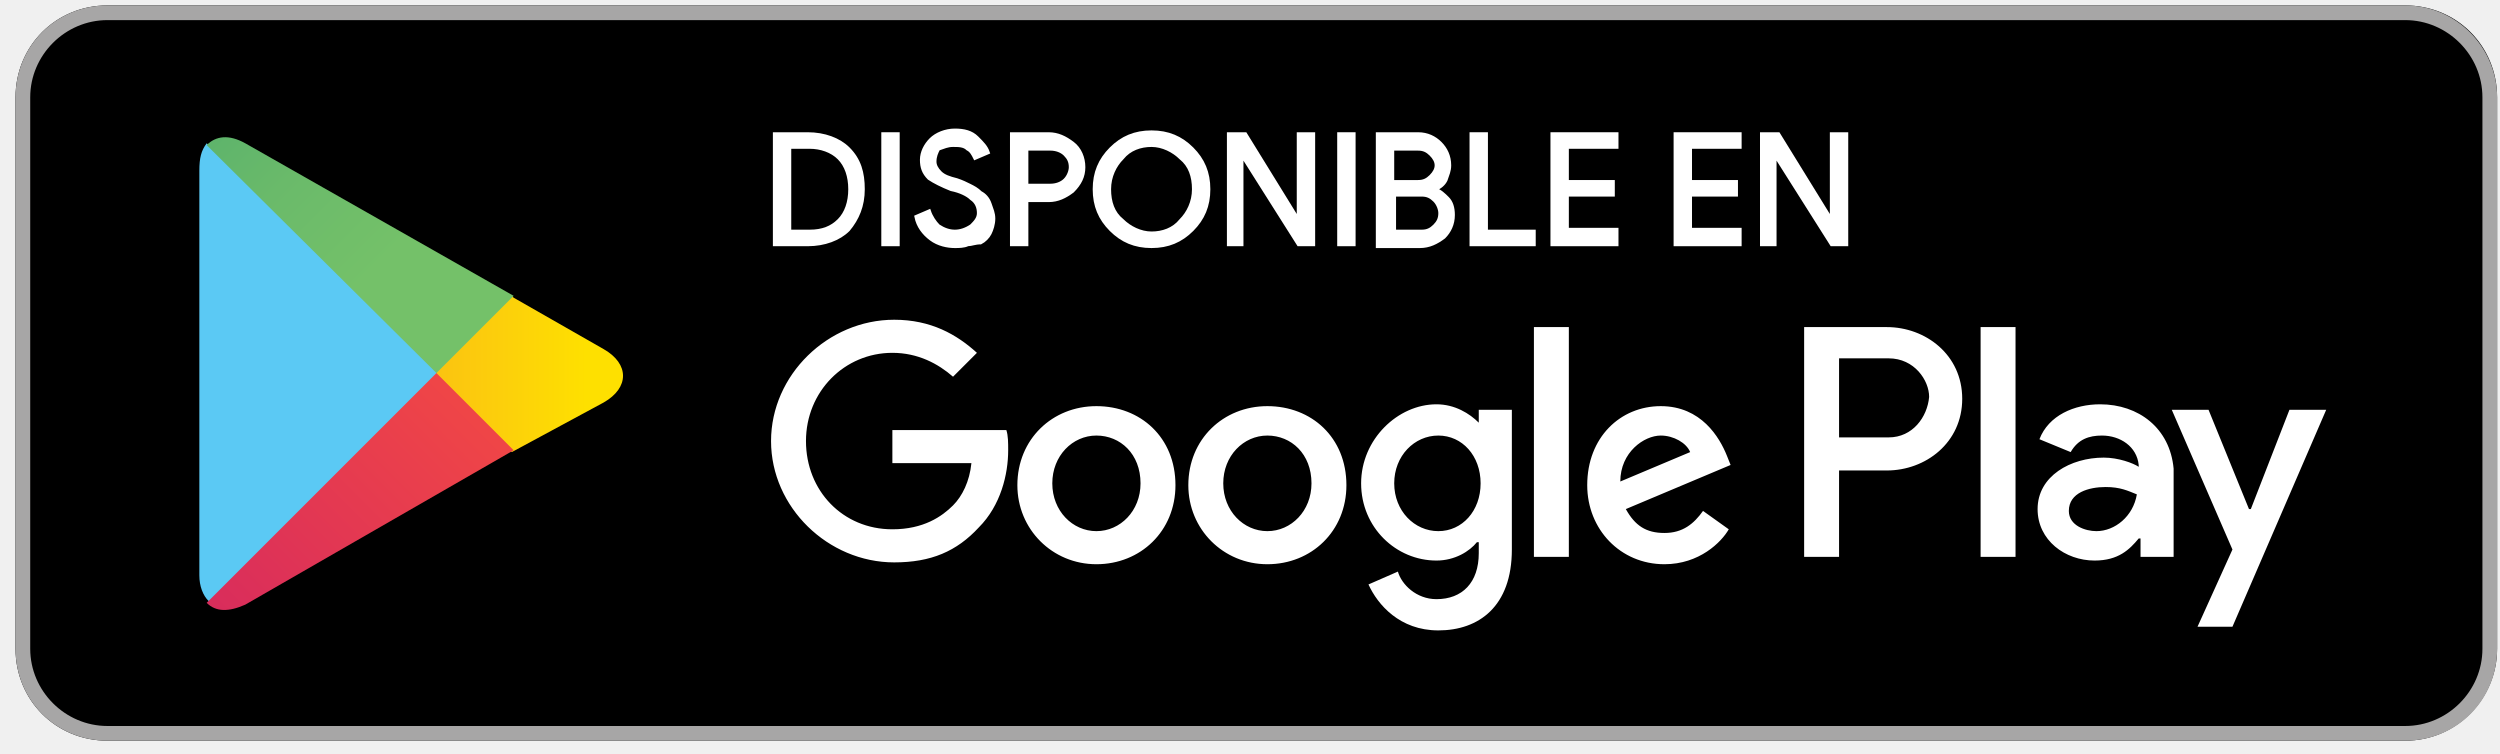
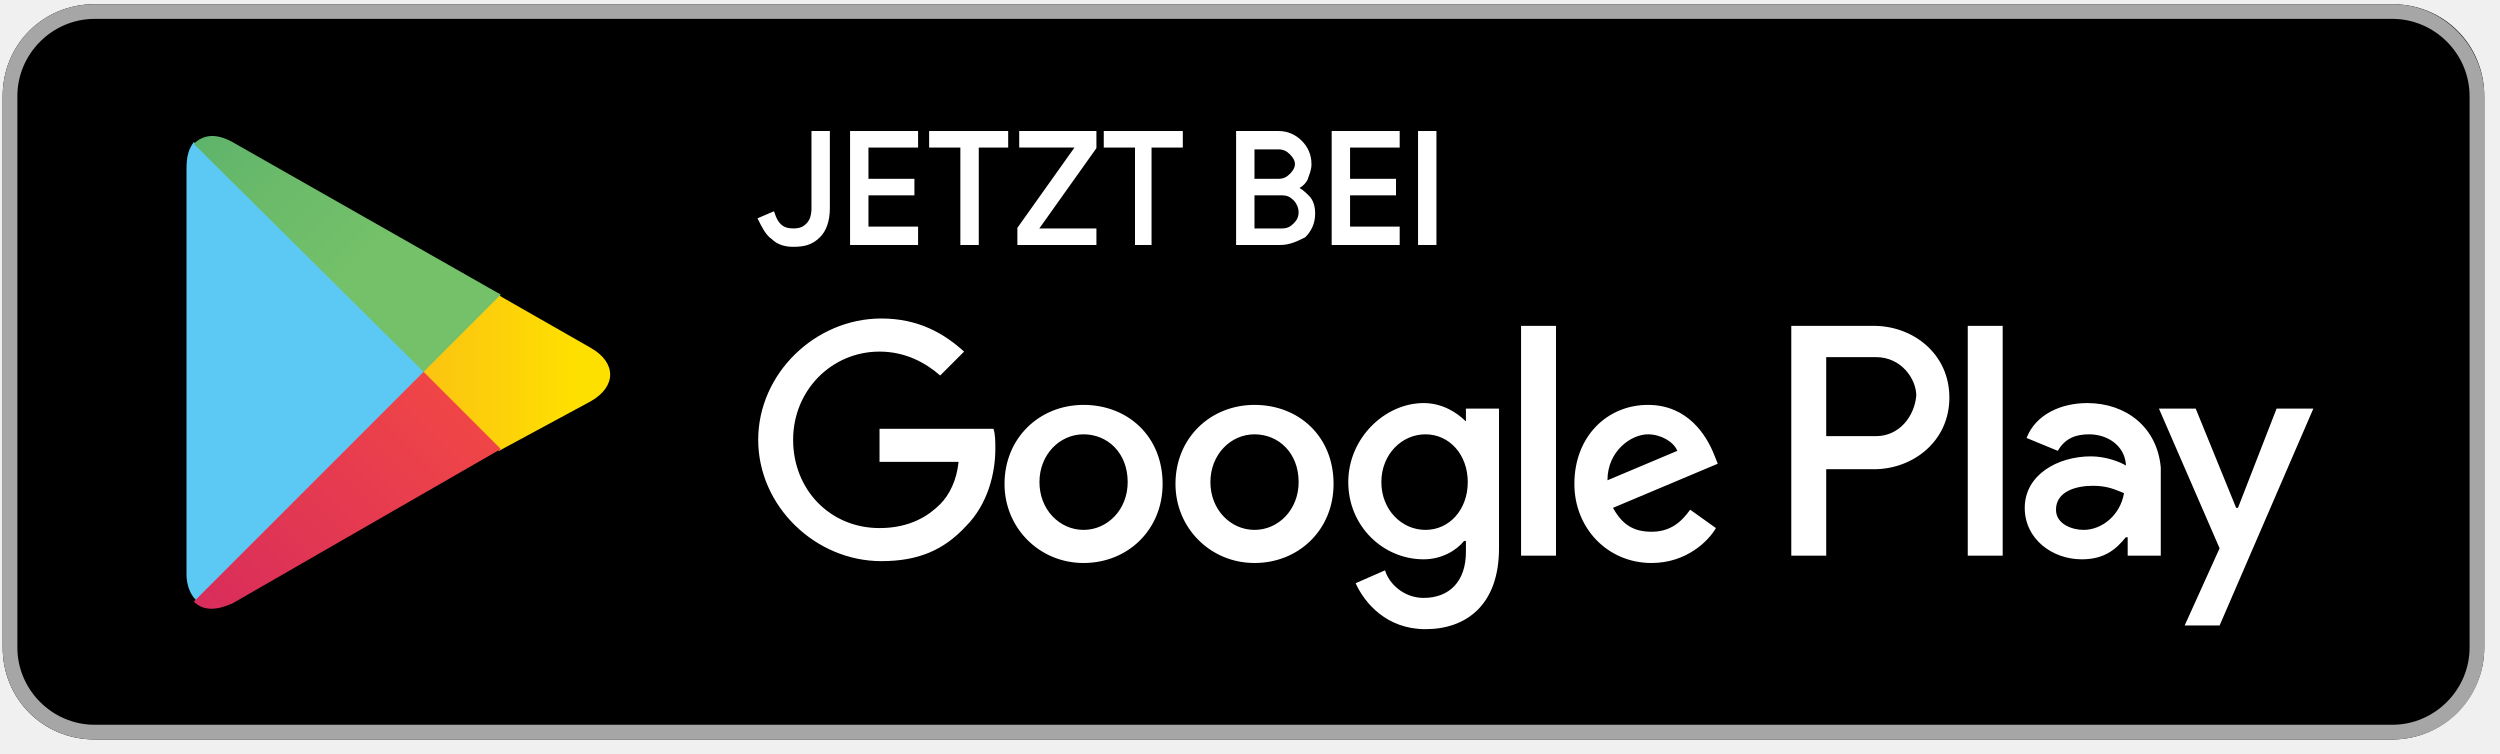
<svg xmlns="http://www.w3.org/2000/svg" width="136" height="41" viewBox="0 0 136 41" fill="none">
-   <path d="M130.844 40.294H5.844C3.044 40.294 0.844 38.094 0.844 35.294V5.294C0.844 2.494 3.044 0.294 5.844 0.294H130.844C133.644 0.294 135.844 2.494 135.844 5.294V35.294C135.844 37.994 133.644 40.294 130.844 40.294Z" fill="black" />
-   <path d="M130.844 1.094C133.144 1.094 135.044 2.994 135.044 5.294V35.294C135.044 37.594 133.144 39.494 130.844 39.494H5.844C3.544 39.494 1.644 37.594 1.644 35.294V5.294C1.644 2.994 3.544 1.094 5.844 1.094H130.844ZM130.844 0.294H5.844C3.044 0.294 0.844 2.494 0.844 5.294V35.294C0.844 38.094 3.044 40.294 5.844 40.294H130.844C133.644 40.294 135.844 38.094 135.844 35.294V5.294C135.844 2.594 133.644 0.294 130.844 0.294Z" fill="#A7A6A6" />
-   <path d="M68.945 22.094C66.545 22.094 64.645 23.894 64.645 26.394C64.645 28.794 66.545 30.694 68.945 30.694C71.345 30.694 73.245 28.894 73.245 26.394C73.245 23.794 71.345 22.094 68.945 22.094ZM68.945 28.894C67.645 28.894 66.545 27.794 66.545 26.294C66.545 24.794 67.645 23.694 68.945 23.694C70.245 23.694 71.345 24.694 71.345 26.294C71.345 27.794 70.245 28.894 68.945 28.894ZM59.645 22.094C57.245 22.094 55.345 23.894 55.345 26.394C55.345 28.794 57.245 30.694 59.645 30.694C62.045 30.694 63.945 28.894 63.945 26.394C63.945 23.794 62.045 22.094 59.645 22.094ZM59.645 28.894C58.345 28.894 57.245 27.794 57.245 26.294C57.245 24.794 58.345 23.694 59.645 23.694C60.945 23.694 62.045 24.694 62.045 26.294C62.045 27.794 60.945 28.894 59.645 28.894ZM48.545 23.394V25.194H52.845C52.745 26.194 52.345 26.994 51.845 27.494C51.245 28.094 50.245 28.794 48.545 28.794C45.845 28.794 43.845 26.694 43.845 23.994C43.845 21.294 45.945 19.194 48.545 19.194C49.945 19.194 51.045 19.794 51.845 20.494L53.145 19.194C52.045 18.194 50.645 17.394 48.645 17.394C45.045 17.394 41.945 20.394 41.945 23.994C41.945 27.594 45.045 30.594 48.645 30.594C50.645 30.594 52.045 29.994 53.245 28.694C54.445 27.494 54.845 25.794 54.845 24.494C54.845 24.094 54.845 23.694 54.745 23.394H48.545ZM93.945 24.794C93.545 23.794 92.545 22.094 90.345 22.094C88.145 22.094 86.345 23.794 86.345 26.394C86.345 28.794 88.145 30.694 90.545 30.694C92.445 30.694 93.645 29.494 94.045 28.794L92.645 27.794C92.145 28.494 91.545 28.994 90.545 28.994C89.545 28.994 88.945 28.594 88.445 27.694L94.145 25.294L93.945 24.794ZM88.145 26.194C88.145 24.594 89.445 23.694 90.345 23.694C91.045 23.694 91.745 24.094 91.945 24.594L88.145 26.194ZM83.445 30.294H85.345V17.794H83.445V30.294ZM80.445 22.994C79.945 22.494 79.145 21.994 78.145 21.994C76.045 21.994 74.045 23.894 74.045 26.294C74.045 28.694 75.945 30.494 78.145 30.494C79.145 30.494 79.945 29.994 80.345 29.494H80.445V30.094C80.445 31.694 79.545 32.594 78.145 32.594C77.045 32.594 76.245 31.794 76.045 31.094L74.445 31.794C74.945 32.894 76.145 34.294 78.245 34.294C80.445 34.294 82.245 32.994 82.245 29.894V22.294H80.445V22.994ZM78.245 28.894C76.945 28.894 75.845 27.794 75.845 26.294C75.845 24.794 76.945 23.694 78.245 23.694C79.545 23.694 80.545 24.794 80.545 26.294C80.545 27.794 79.545 28.894 78.245 28.894ZM102.645 17.794H98.145V30.294H100.045V25.594H102.645C104.745 25.594 106.745 24.094 106.745 21.694C106.745 19.294 104.745 17.794 102.645 17.794ZM102.745 23.794H100.045V19.494H102.745C104.145 19.494 104.945 20.694 104.945 21.594C104.845 22.694 104.045 23.794 102.745 23.794ZM114.245 21.994C112.845 21.994 111.445 22.594 110.945 23.894L112.645 24.594C113.045 23.894 113.645 23.694 114.345 23.694C115.345 23.694 116.245 24.294 116.345 25.294V25.394C116.045 25.194 115.245 24.894 114.445 24.894C112.645 24.894 110.845 25.894 110.845 27.694C110.845 29.394 112.345 30.494 113.945 30.494C115.245 30.494 115.845 29.894 116.345 29.294H116.445V30.294H118.245V25.494C118.045 23.294 116.345 21.994 114.245 21.994ZM114.045 28.894C113.445 28.894 112.545 28.594 112.545 27.794C112.545 26.794 113.645 26.494 114.545 26.494C115.345 26.494 115.745 26.694 116.245 26.894C116.045 28.094 115.045 28.894 114.045 28.894ZM124.545 22.294L122.445 27.694H122.345L120.145 22.294H118.145L121.445 29.894L119.545 34.094H121.445L126.545 22.294H124.545ZM107.745 30.294H109.645V17.794H107.745V30.294Z" fill="white" />
-   <path d="M11.244 7.794C10.944 8.194 10.844 8.594 10.844 9.294V31.294C10.844 31.894 11.044 32.394 11.344 32.694L11.444 32.794L23.844 20.394V20.294V20.194L11.244 7.794Z" fill="#5BC9F4" />
-   <path d="M27.842 24.594L23.742 20.494V20.294V20.194L27.842 16.094L27.942 16.194L32.842 18.994C34.242 19.794 34.242 21.094 32.842 21.894L27.842 24.594Z" fill="url(#paint0_linear_36366_137669)" />
-   <path d="M27.942 24.494L23.742 20.294L11.242 32.794C11.742 33.294 12.442 33.294 13.342 32.894L27.942 24.494Z" fill="url(#paint1_linear_36366_137669)" />
-   <path d="M27.942 16.094L13.342 7.794C12.442 7.294 11.742 7.394 11.242 7.894L23.742 20.294L27.942 16.094Z" fill="url(#paint2_linear_36366_137669)" />
-   <path d="M42.145 13.294V7.294H43.944C44.844 7.294 45.645 7.594 46.145 8.094C46.745 8.694 46.944 9.394 46.944 10.294C46.944 11.194 46.645 11.894 46.145 12.494C45.645 12.994 44.844 13.294 43.944 13.294H42.145ZM42.944 12.594H44.044C44.745 12.594 45.245 12.394 45.645 11.994C46.044 11.594 46.245 10.994 46.245 10.294C46.245 9.594 46.044 8.994 45.645 8.594C45.245 8.194 44.645 7.994 44.044 7.994H42.944V12.594Z" fill="white" stroke="white" stroke-width="0.2" stroke-miterlimit="10" />
-   <path d="M48.043 13.294V7.294H48.843V13.294H48.043Z" fill="white" stroke="white" stroke-width="0.2" stroke-miterlimit="10" />
-   <path d="M51.944 13.394C51.544 13.394 51.044 13.294 50.644 12.994C50.244 12.694 49.944 12.294 49.844 11.794L50.544 11.494C50.644 11.794 50.844 12.094 51.044 12.294C51.344 12.494 51.644 12.594 51.944 12.594C52.244 12.594 52.544 12.494 52.844 12.294C53.044 12.094 53.244 11.894 53.244 11.594C53.244 11.294 53.144 10.994 52.844 10.794C52.644 10.594 52.244 10.394 51.744 10.294C51.244 10.094 50.844 9.894 50.544 9.694C50.244 9.394 50.144 9.094 50.144 8.694C50.144 8.294 50.344 7.894 50.644 7.594C50.944 7.294 51.444 7.094 51.944 7.094C52.444 7.094 52.844 7.194 53.144 7.494C53.444 7.794 53.644 7.994 53.744 8.294L53.044 8.594C52.944 8.394 52.844 8.194 52.644 8.094C52.444 7.894 52.144 7.894 51.844 7.894C51.544 7.894 51.344 7.994 51.044 8.094C50.944 8.294 50.844 8.494 50.844 8.794C50.844 8.994 50.944 9.194 51.144 9.394C51.344 9.594 51.644 9.694 52.044 9.794C52.344 9.894 52.544 9.994 52.744 10.094C52.944 10.194 53.144 10.294 53.344 10.494C53.544 10.594 53.744 10.794 53.844 11.094C53.944 11.394 54.044 11.594 54.044 11.894C54.044 12.194 53.944 12.494 53.844 12.694C53.744 12.894 53.544 13.094 53.344 13.194C53.044 13.194 52.844 13.294 52.644 13.294C52.444 13.394 52.144 13.394 51.944 13.394Z" fill="white" stroke="white" stroke-width="0.2" stroke-miterlimit="10" />
-   <path d="M55.843 13.294H55.043V7.294H57.043C57.543 7.294 57.943 7.494 58.343 7.794C58.743 8.094 58.943 8.594 58.943 9.094C58.943 9.594 58.743 9.994 58.343 10.394C57.943 10.694 57.543 10.894 57.043 10.894H55.843V13.294ZM55.843 10.094H57.143C57.443 10.094 57.743 9.994 57.943 9.794C58.143 9.594 58.243 9.294 58.243 9.094C58.243 8.794 58.143 8.594 57.943 8.394C57.743 8.194 57.443 8.094 57.143 8.094H55.843V10.094Z" fill="white" stroke="white" stroke-width="0.2" stroke-miterlimit="10" />
-   <path d="M64.843 12.494C64.243 13.094 63.543 13.394 62.643 13.394C61.743 13.394 61.043 13.094 60.443 12.494C59.843 11.894 59.543 11.194 59.543 10.294C59.543 9.394 59.843 8.694 60.443 8.094C61.043 7.494 61.743 7.194 62.643 7.194C63.543 7.194 64.243 7.494 64.843 8.094C65.443 8.694 65.743 9.394 65.743 10.294C65.743 11.194 65.443 11.894 64.843 12.494ZM61.043 11.994C61.443 12.394 62.043 12.694 62.643 12.694C63.243 12.694 63.843 12.494 64.243 11.994C64.643 11.594 64.943 10.994 64.943 10.294C64.943 9.594 64.743 8.994 64.243 8.594C63.843 8.194 63.243 7.894 62.643 7.894C62.043 7.894 61.443 8.094 61.043 8.594C60.643 8.994 60.343 9.594 60.343 10.294C60.343 10.994 60.543 11.594 61.043 11.994Z" fill="white" stroke="white" stroke-width="0.2" stroke-miterlimit="10" />
-   <path d="M66.844 13.294V7.294H67.744L70.644 11.994V10.794V7.294H71.444V13.294H70.644L67.544 8.394V9.594V13.294H66.844Z" fill="white" stroke="white" stroke-width="0.2" stroke-miterlimit="10" />
-   <path d="M72.844 13.294V7.294H73.644V13.294H72.844Z" fill="white" stroke="white" stroke-width="0.2" stroke-miterlimit="10" />
-   <path d="M74.945 13.294V7.294H77.145C77.645 7.294 78.045 7.494 78.345 7.794C78.645 8.094 78.845 8.494 78.845 8.994C78.845 9.294 78.745 9.494 78.645 9.794C78.545 9.994 78.345 10.194 78.045 10.294C78.345 10.394 78.545 10.594 78.745 10.794C78.945 10.994 79.045 11.294 79.045 11.694C79.045 12.194 78.845 12.594 78.545 12.894C78.145 13.194 77.745 13.394 77.245 13.394H74.945V13.294ZM75.745 9.894H77.145C77.445 9.894 77.645 9.794 77.845 9.594C78.045 9.394 78.145 9.194 78.145 8.994C78.145 8.794 78.045 8.594 77.845 8.394C77.645 8.194 77.445 8.094 77.145 8.094H75.745V9.894ZM75.745 12.594H77.345C77.645 12.594 77.845 12.494 78.045 12.294C78.245 12.094 78.345 11.894 78.345 11.594C78.345 11.394 78.245 11.094 78.045 10.894C77.845 10.694 77.645 10.594 77.345 10.594H75.845V12.594H75.745Z" fill="white" stroke="white" stroke-width="0.2" stroke-miterlimit="10" />
-   <path d="M80.043 13.294V7.294H80.843V12.594H83.443V13.294H80.043Z" fill="white" stroke="white" stroke-width="0.2" stroke-miterlimit="10" />
-   <path d="M87.945 7.994H85.245V9.894H87.745V10.594H85.245V12.494H87.945V13.294H84.445V7.294H87.945V7.994Z" fill="white" stroke="white" stroke-width="0.2" stroke-miterlimit="10" />
-   <path d="M94.644 7.994H91.945V9.894H94.445V10.594H91.945V12.494H94.644V13.294H91.144V7.294H94.644V7.994Z" fill="white" stroke="white" stroke-width="0.2" stroke-miterlimit="10" />
-   <path d="M95.844 13.294V7.294H96.744L99.644 11.994V10.794V7.294H100.444V13.294H99.644L96.544 8.394V9.594V13.294H95.844Z" fill="white" stroke="white" stroke-width="0.2" stroke-miterlimit="10" />
+   <path d="M130.145 40.227H5.145C2.345 40.227 0.145 38.027 0.145 35.227V5.227C0.145 2.427 2.345 0.227 5.145 0.227H130.145C132.945 0.227 135.145 2.427 135.145 5.227V35.227C135.145 37.927 132.945 40.227 130.145 40.227Z" fill="black" />
+   <path d="M130.145 1.027C132.445 1.027 134.345 2.927 134.345 5.227V35.227C134.345 37.527 132.445 39.427 130.145 39.427H5.145C2.845 39.427 0.945 37.527 0.945 35.227V5.227C0.945 2.927 2.845 1.027 5.145 1.027H130.145ZM130.145 0.227H5.145C2.345 0.227 0.145 2.427 0.145 5.227V35.227C0.145 38.027 2.345 40.227 5.145 40.227H130.145C132.945 40.227 135.145 38.027 135.145 35.227V5.227C135.145 2.527 132.945 0.227 130.145 0.227Z" fill="#A7A6A6" />
+   <path d="M68.246 22.026C65.846 22.026 63.946 23.826 63.946 26.326C63.946 28.727 65.846 30.627 68.246 30.627C70.646 30.627 72.546 28.826 72.546 26.326C72.546 23.727 70.646 22.026 68.246 22.026ZM68.246 28.826C66.946 28.826 65.846 27.727 65.846 26.227C65.846 24.727 66.946 23.627 68.246 23.627C69.546 23.627 70.646 24.627 70.646 26.227C70.646 27.727 69.546 28.826 68.246 28.826ZM58.946 22.026C56.546 22.026 54.646 23.826 54.646 26.326C54.646 28.727 56.546 30.627 58.946 30.627C61.346 30.627 63.246 28.826 63.246 26.326C63.246 23.727 61.346 22.026 58.946 22.026ZM58.946 28.826C57.646 28.826 56.546 27.727 56.546 26.227C56.546 24.727 57.646 23.627 58.946 23.627C60.246 23.627 61.346 24.627 61.346 26.227C61.346 27.727 60.246 28.826 58.946 28.826ZM47.846 23.326V25.127H52.146C52.046 26.127 51.646 26.927 51.146 27.427C50.546 28.026 49.546 28.727 47.846 28.727C45.146 28.727 43.146 26.627 43.146 23.927C43.146 21.227 45.246 19.127 47.846 19.127C49.246 19.127 50.346 19.727 51.146 20.427L52.446 19.127C51.346 18.127 49.946 17.326 47.946 17.326C44.346 17.326 41.246 20.326 41.246 23.927C41.246 27.526 44.346 30.526 47.946 30.526C49.946 30.526 51.346 29.927 52.546 28.627C53.746 27.427 54.146 25.727 54.146 24.427C54.146 24.026 54.146 23.627 54.046 23.326H47.846ZM93.246 24.727C92.846 23.727 91.846 22.026 89.646 22.026C87.446 22.026 85.646 23.727 85.646 26.326C85.646 28.727 87.446 30.627 89.846 30.627C91.746 30.627 92.946 29.427 93.346 28.727L91.946 27.727C91.446 28.427 90.846 28.927 89.846 28.927C88.846 28.927 88.246 28.526 87.746 27.627L93.446 25.227L93.246 24.727ZM87.446 26.127C87.446 24.526 88.746 23.627 89.646 23.627C90.346 23.627 91.046 24.026 91.246 24.526L87.446 26.127ZM82.746 30.227H84.646V17.727H82.746V30.227ZM79.746 22.927C79.246 22.427 78.446 21.927 77.446 21.927C75.346 21.927 73.346 23.826 73.346 26.227C73.346 28.627 75.246 30.427 77.446 30.427C78.446 30.427 79.246 29.927 79.646 29.427H79.746V30.026C79.746 31.627 78.846 32.526 77.446 32.526C76.346 32.526 75.546 31.727 75.346 31.026L73.746 31.727C74.246 32.827 75.446 34.227 77.546 34.227C79.746 34.227 81.546 32.926 81.546 29.826V22.227H79.746V22.927ZM77.546 28.826C76.246 28.826 75.146 27.727 75.146 26.227C75.146 24.727 76.246 23.627 77.546 23.627C78.846 23.627 79.846 24.727 79.846 26.227C79.846 27.727 78.846 28.826 77.546 28.826ZM101.946 17.727H97.446V30.227H99.346V25.526H101.946C104.046 25.526 106.046 24.026 106.046 21.627C106.046 19.227 104.046 17.727 101.946 17.727ZM102.046 23.727H99.346V19.427H102.046C103.446 19.427 104.246 20.627 104.246 21.526C104.146 22.627 103.346 23.727 102.046 23.727ZM113.546 21.927C112.146 21.927 110.746 22.526 110.246 23.826L111.946 24.526C112.346 23.826 112.946 23.627 113.646 23.627C114.646 23.627 115.546 24.227 115.646 25.227V25.326C115.346 25.127 114.546 24.826 113.746 24.826C111.946 24.826 110.146 25.826 110.146 27.627C110.146 29.326 111.646 30.427 113.246 30.427C114.546 30.427 115.146 29.826 115.646 29.227H115.746V30.227H117.546V25.427C117.346 23.227 115.646 21.927 113.546 21.927ZM113.346 28.826C112.746 28.826 111.846 28.526 111.846 27.727C111.846 26.727 112.946 26.427 113.846 26.427C114.646 26.427 115.046 26.627 115.546 26.826C115.346 28.026 114.346 28.826 113.346 28.826ZM123.846 22.227L121.746 27.627H121.646L119.446 22.227H117.446L120.746 29.826L118.846 34.026H120.746L125.846 22.227H123.846ZM107.046 30.227H108.946V17.727H107.046V30.227Z" fill="white" />
+   <path d="M10.544 7.727C10.245 8.127 10.145 8.527 10.145 9.227V31.227C10.145 31.827 10.345 32.327 10.645 32.627L10.745 32.727L23.145 20.327V20.227V20.127L10.544 7.727Z" fill="#5BC9F4" />
+   <path d="M27.143 24.527L23.043 20.427V20.227V20.127L27.143 16.027L27.243 16.127L32.143 18.927C33.543 19.727 33.543 21.027 32.143 21.827L27.143 24.527Z" fill="url(#paint0_linear_36366_137668)" />
+   <path d="M27.243 24.427L23.043 20.227L10.543 32.727C11.043 33.227 11.743 33.227 12.643 32.827L27.243 24.427Z" fill="url(#paint1_linear_36366_137668)" />
+   <path d="M27.243 16.027L12.643 7.727C11.743 7.227 11.043 7.327 10.543 7.827L23.043 20.227L27.243 16.027Z" fill="url(#paint2_linear_36366_137668)" />
+   <path d="M43.144 13.327C42.744 13.327 42.344 13.227 42.044 12.927C41.744 12.727 41.544 12.327 41.344 11.927L42.044 11.627C42.244 12.227 42.544 12.527 43.144 12.527C43.544 12.527 43.744 12.427 43.944 12.227C44.144 12.027 44.244 11.727 44.244 11.327V7.227H45.044V11.327C45.044 12.027 44.844 12.527 44.544 12.827C44.144 13.227 43.744 13.327 43.144 13.327Z" fill="white" stroke="white" stroke-width="0.2" stroke-miterlimit="10" />
+   <path d="M49.844 7.927H47.144V9.827H49.644V10.527H47.144V12.427H49.844V13.227H46.344V7.227H49.844V7.927Z" fill="white" stroke="white" stroke-width="0.2" stroke-miterlimit="10" />
+   <path d="M53.145 13.227H52.344V7.927H50.645V7.227H54.745V7.927H53.145V13.227Z" fill="white" stroke="white" stroke-width="0.2" stroke-miterlimit="10" />
+   <path d="M55.445 13.227V12.427L58.645 7.927H55.545V7.227H59.545V8.027L56.345 12.527H59.545V13.227H55.445Z" fill="white" stroke="white" stroke-width="0.2" stroke-miterlimit="10" />
+   <path d="M62.645 13.227H61.844V7.927H60.145V7.227H64.245V7.927H62.544V13.227H62.645Z" fill="white" stroke="white" stroke-width="0.2" stroke-miterlimit="10" />
+   <path d="M67.344 13.227V7.227H69.544C70.044 7.227 70.444 7.427 70.744 7.727C71.044 8.027 71.244 8.427 71.244 8.927C71.244 9.227 71.144 9.427 71.044 9.727C70.944 9.927 70.744 10.127 70.444 10.227C70.744 10.327 70.944 10.527 71.144 10.727C71.344 10.927 71.444 11.227 71.444 11.627C71.444 12.127 71.244 12.527 70.944 12.827C70.544 13.027 70.144 13.227 69.644 13.227H67.344ZM68.144 9.827H69.544C69.844 9.827 70.044 9.727 70.244 9.527C70.444 9.327 70.544 9.127 70.544 8.927C70.544 8.727 70.444 8.527 70.244 8.327C70.044 8.127 69.844 8.027 69.544 8.027H68.144V9.827ZM68.144 12.527H69.744C70.044 12.527 70.244 12.427 70.444 12.227C70.644 12.027 70.744 11.827 70.744 11.527C70.744 11.327 70.644 11.027 70.444 10.827C70.244 10.627 70.044 10.527 69.744 10.527H68.144V12.527Z" fill="white" stroke="white" stroke-width="0.2" stroke-miterlimit="10" />
+   <path d="M76.043 7.927H73.343V9.827H75.843V10.527H73.343V12.427H76.043V13.227H72.543V7.227H76.043V7.927Z" fill="white" stroke="white" stroke-width="0.2" stroke-miterlimit="10" />
+   <path d="M77.242 13.227V7.227H78.042V13.227H77.242Z" fill="white" stroke="white" stroke-width="0.2" stroke-miterlimit="10" />
  <defs>
-     <linearGradient id="paint0_linear_36366_137669" x1="31.931" y1="20.294" x2="7.754" y2="20.294" gradientUnits="userSpaceOnUse">
+     <linearGradient id="paint0_linear_36366_137668" x1="31.232" y1="20.227" x2="7.055" y2="20.227" gradientUnits="userSpaceOnUse">
      <stop stop-color="#FEE000" />
      <stop offset="0.194" stop-color="#FCCF0B" />
      <stop offset="0.547" stop-color="#FAB318" />
      <stop offset="0.828" stop-color="#F9A21B" />
      <stop offset="1" stop-color="#F99B1C" />
    </linearGradient>
-     <linearGradient id="paint1_linear_36366_137669" x1="25.657" y1="22.587" x2="2.917" y2="45.327" gradientUnits="userSpaceOnUse">
+     <linearGradient id="paint1_linear_36366_137668" x1="24.958" y1="22.52" x2="2.218" y2="45.259" gradientUnits="userSpaceOnUse">
      <stop stop-color="#EF4547" />
      <stop offset="1" stop-color="#C6186D" />
    </linearGradient>
-     <linearGradient id="paint2_linear_36366_137669" x1="2.816" y1="-4.84" x2="21.382" y2="13.726" gradientUnits="userSpaceOnUse">
+     <linearGradient id="paint2_linear_36366_137668" x1="2.117" y1="-4.908" x2="20.683" y2="13.659" gradientUnits="userSpaceOnUse">
      <stop stop-color="#279E6F" />
      <stop offset="0.317" stop-color="#4DAB6D" />
      <stop offset="0.74" stop-color="#6ABA6A" />
      <stop offset="1" stop-color="#74C169" />
    </linearGradient>
  </defs>
</svg>
